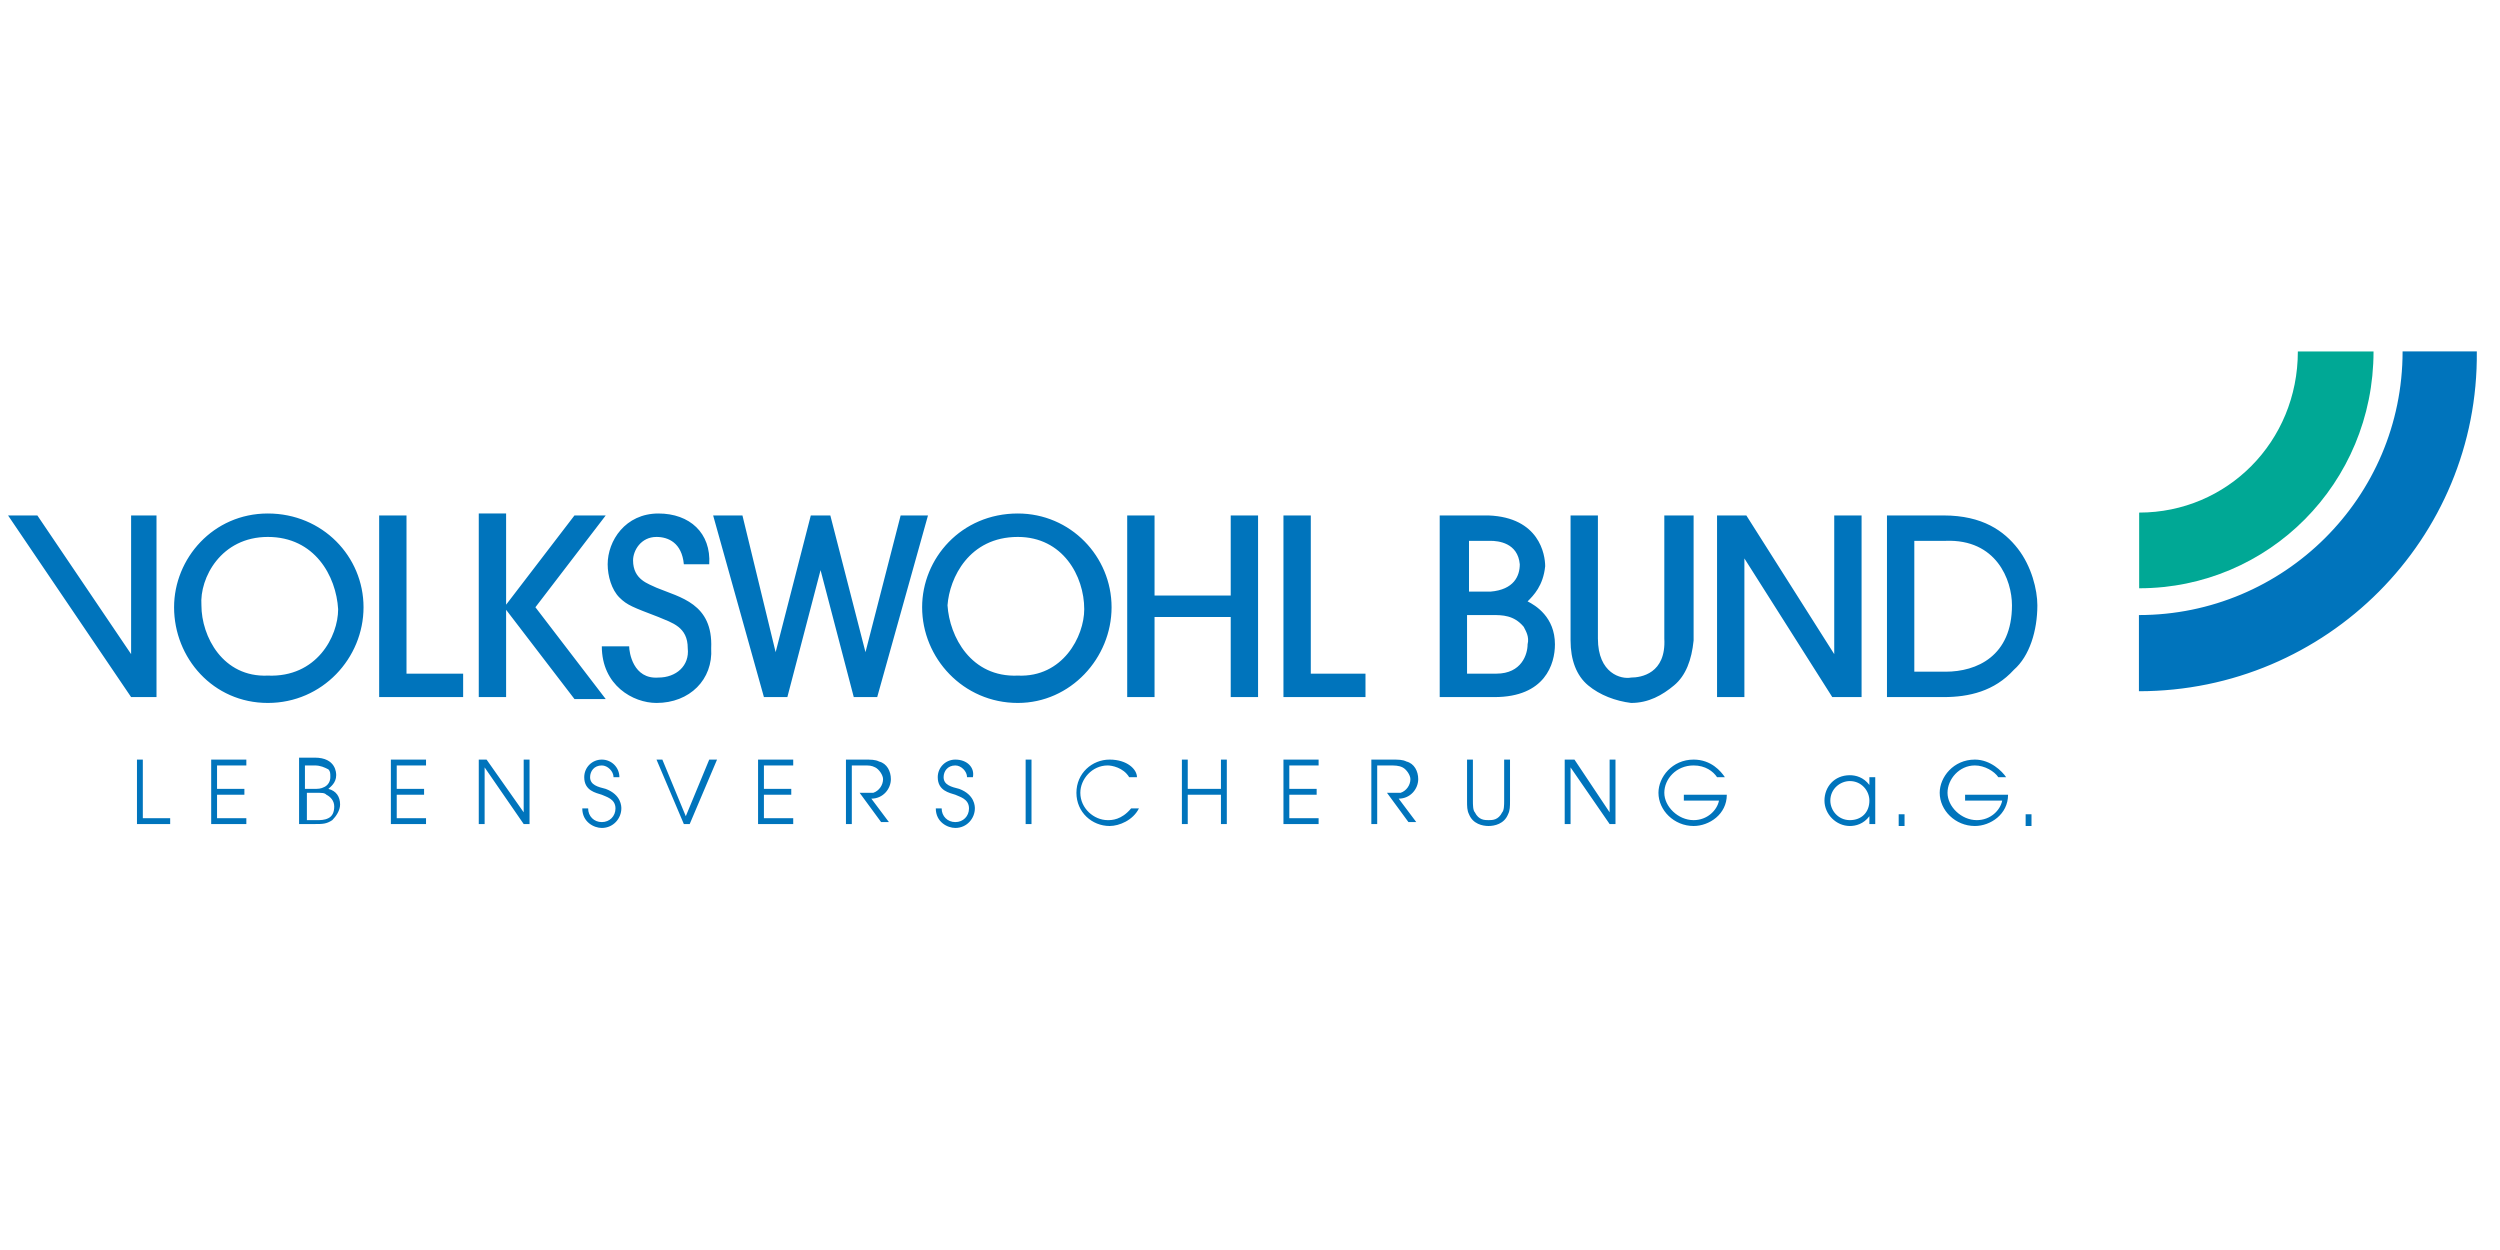
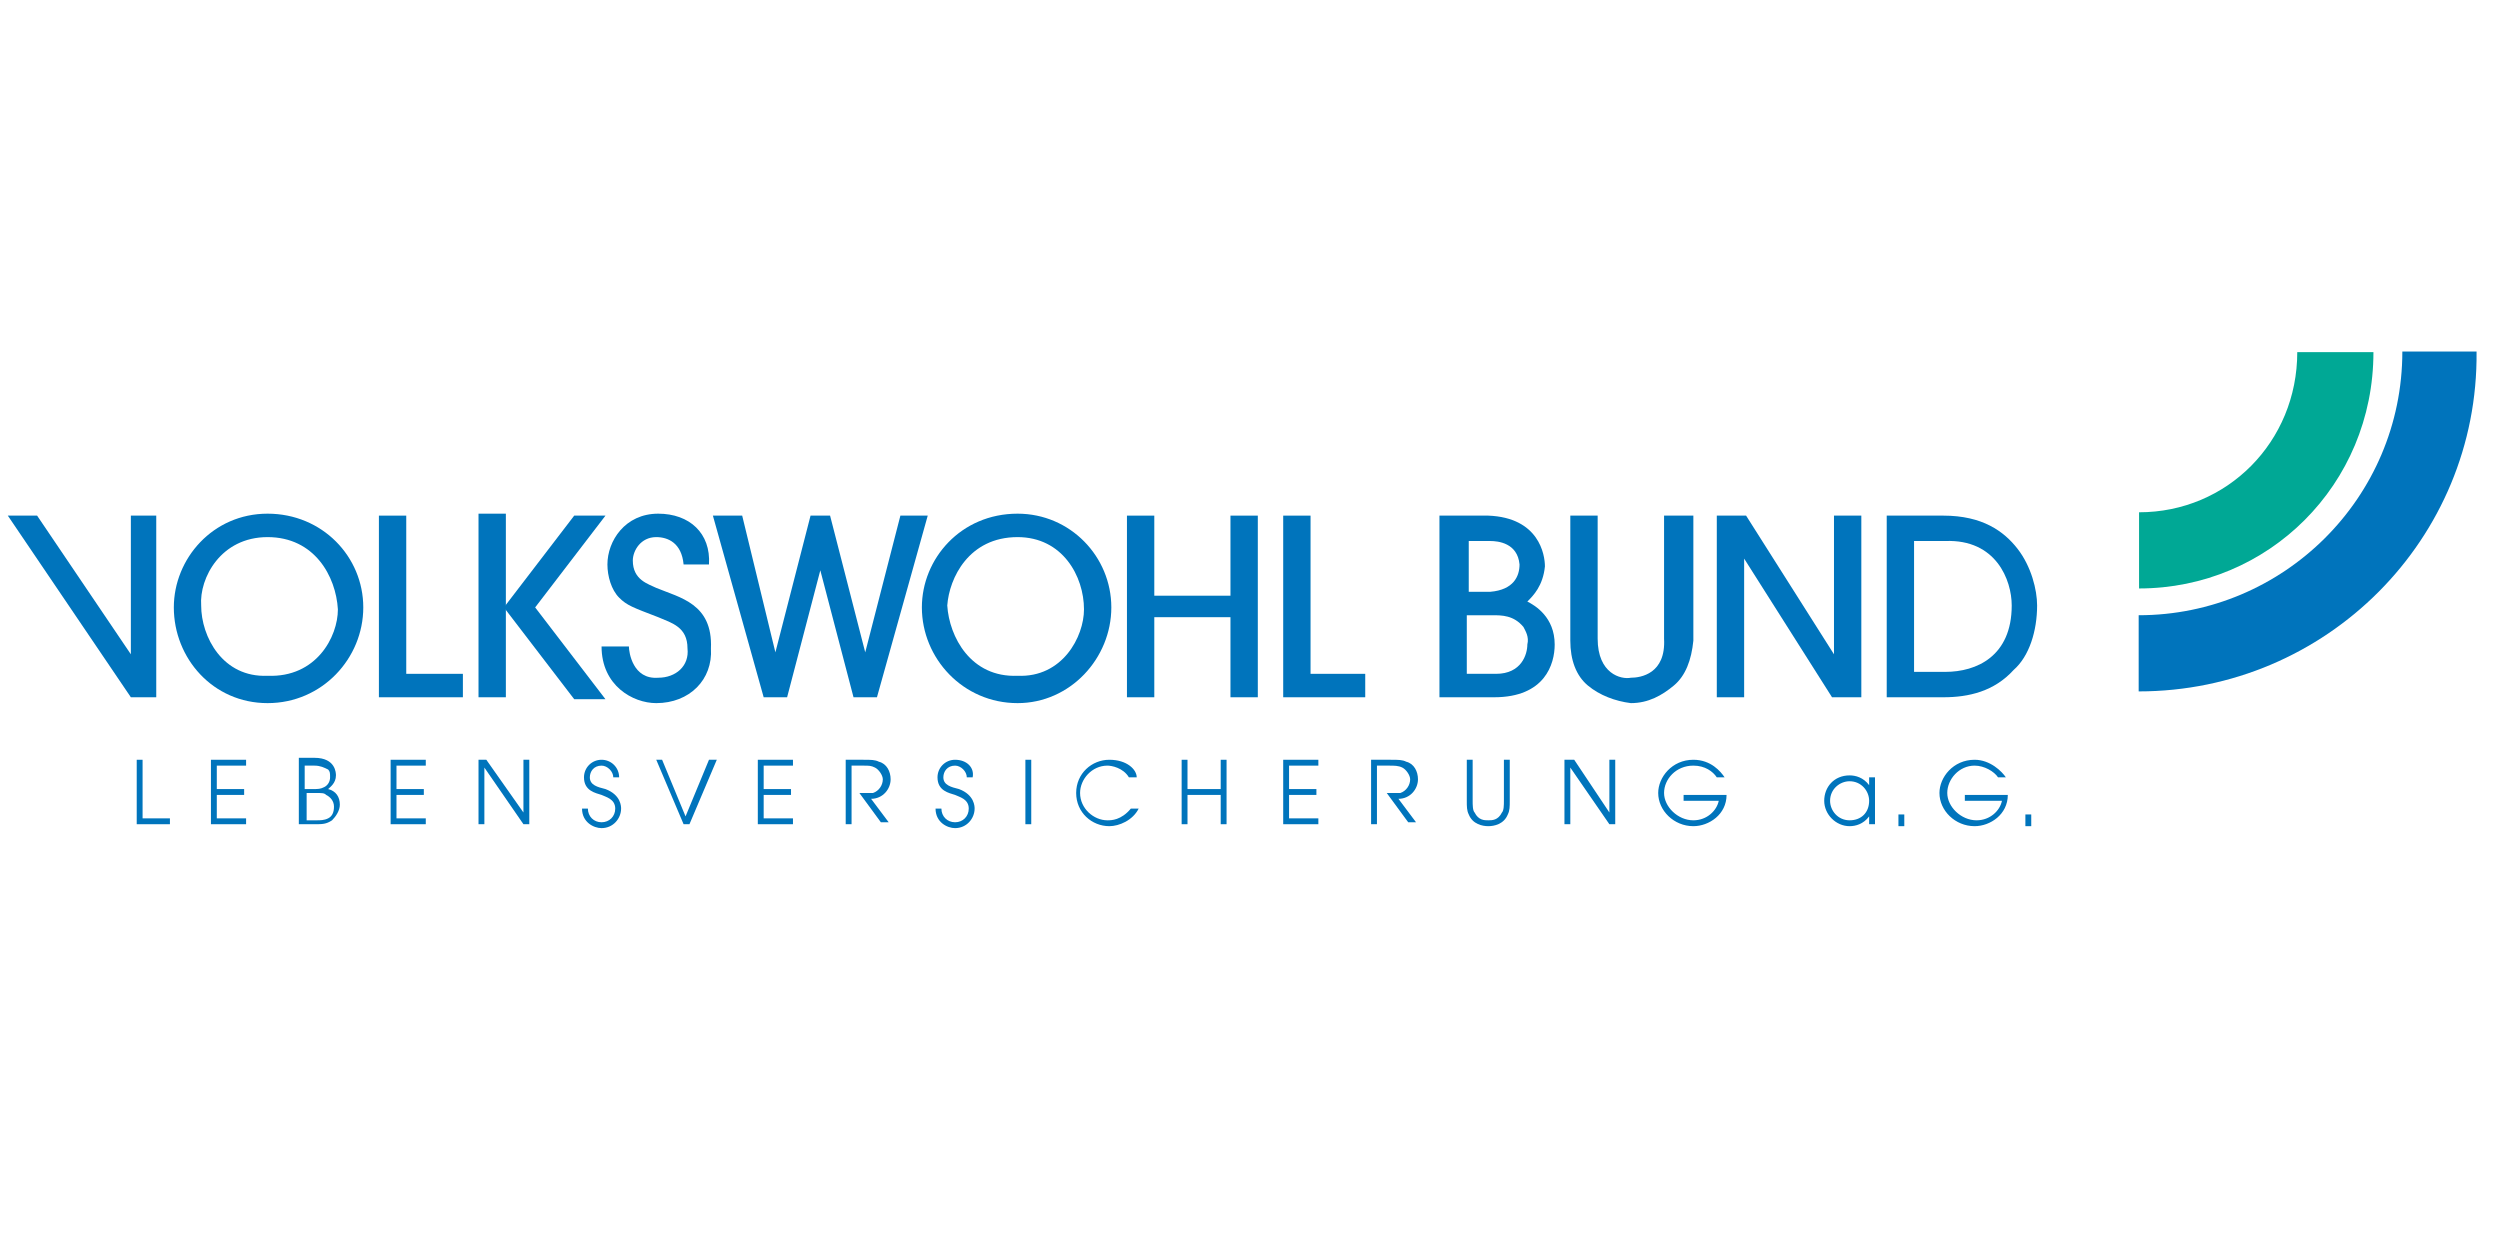
- <svg xmlns="http://www.w3.org/2000/svg" xmlns:xlink="http://www.w3.org/1999/xlink" version="1.1" id="svg2675" x="0px" y="0px" viewBox="0 0 128 64" style="enable-background:new 0 0 128 64;" xml:space="preserve">
+ <svg xmlns="http://www.w3.org/2000/svg" version="1.1" id="svg8" x="0px" y="0px" viewBox="0 0 128 64" style="enable-background:new 0 0 128 64;" xml:space="preserve">
  <style type="text/css">
	.st0{fill:#0074BC;}
- 	.st1{clip-path:url(#SVGID_00000111912371823391128010000011678038422063074722_);}
- 	.st2{fill:#00A895;}
+ 	.st1{fill:#00A895;}
</style>
-   <g id="layer1" transform="translate(-192.6872,-497.4091)">
-     <path id="path2486" class="st0" d="M315.7,515.4c0,7.5-6.1,13.5-13.5,13.5v3.9c9.6,0,17.4-7.8,17.3-17.4H315.7z M206.4,523.7   c-2.8,0-4.8,2.3-4.8,4.8c0,2.6,2,4.9,4.8,4.9c2.8,0,4.9-2.3,4.9-4.9C211.3,525.9,209.2,523.7,206.4,523.7z M226.4,523.7   c-1.7,0-2.6,1.4-2.6,2.6c0,0.6,0.2,1.3,0.6,1.7c0.4,0.4,0.7,0.5,2,1c0.7,0.3,1.5,0.5,1.5,1.6c0.1,0.9-0.6,1.5-1.5,1.5   c-1.3,0.1-1.5-1.3-1.5-1.6h-1.4c0,2,1.6,2.9,2.8,2.9c1.7,0,2.9-1.2,2.8-2.8c0.1-2.3-1.6-2.6-2.8-3.1c-0.4-0.2-1.2-0.4-1.2-1.4   c0-0.5,0.4-1.2,1.2-1.2c0.6,0,1.3,0.3,1.4,1.4h1.3C229.1,524.7,228,523.7,226.4,523.7z M244.8,523.7c-2.9,0-4.9,2.3-4.9,4.8   c0,2.6,2.1,4.9,4.9,4.9c2.7,0,4.8-2.3,4.8-4.9C249.6,525.9,247.5,523.7,244.8,523.7z M193.1,523.8l6.3,9.3h1.3v-9.3h-1.3v7.1   l-4.8-7.1H193.1z M212.1,523.8v9.3h4.3v-1.2h-2.9v-8.1H212.1z M217.2,523.8v9.3h1.4v-4.7v-4.7H217.2z M218.5,528.5l3.6,4.7h1.6   l-3.6-4.7l3.6-4.7h-1.6L218.5,528.5z M229.2,523.8l2.6,9.3h1.2l1.7-6.5l1.7,6.5h1.2l2.6-9.3h-1.4l-1.8,7l-1.8-7h-1l-1.8,7l-1.7-7   H229.2z M250.4,523.8v9.3h1.4v-4.1h3.9v4.1h1.4v-9.3h-1.4v4.1h-3.9v-4.1H250.4z M258.4,523.8v9.3h4.2v-1.2h-2.8v-8.1H258.4z    M266.4,523.8v9.3h2.8c2.6,0,3.1-1.7,3.1-2.7c0-1.4-1-2-1.4-2.2c0.3-0.3,0.8-0.8,0.9-1.8c0-0.6-0.3-2.5-2.9-2.6H266.4z    M273.1,523.8v6.4c0,1,0.3,1.8,0.9,2.3c0.6,0.5,1.4,0.8,2.2,0.9c0.9,0,1.6-0.4,2.2-0.9c0.6-0.5,0.9-1.3,1-2.3v-6.4h-1.5v6.3   c0.1,1.8-1.2,2-1.7,2c-0.5,0.1-1.7-0.2-1.7-2v-6.3H273.1z M280.6,523.8v9.3h1.4V526l4.5,7.1h1.5v-9.3h-1.4v7.1l-4.5-7.1H280.6z    M289.3,523.8v9.3h2.9c1.3,0,2.6-0.3,3.6-1.4c0.8-0.7,1.2-2,1.2-3.3c0-0.8-0.3-2-1-2.9c-0.7-0.9-1.8-1.7-3.8-1.7H289.3z    M206.4,524.9c2.4,0,3.5,2,3.6,3.7c0,1.4-1.1,3.5-3.6,3.4c-2.3,0.1-3.4-2-3.4-3.6C202.9,527,204,524.9,206.4,524.9z M244.8,524.9   c2.3,0,3.4,2,3.4,3.7c0,1.4-1.1,3.5-3.4,3.4c-2.4,0.1-3.5-2-3.6-3.6C241.3,527,242.3,524.9,244.8,524.9z M269,525.1   c0.4,0,1.4,0.1,1.5,1.2c0,0.6-0.3,1.3-1.5,1.4h-1.1v-2.6h1C268.9,525.1,268.9,525.1,269,525.1z M290.7,525.1h1.6   c2.6-0.1,3.4,2,3.4,3.3c0,2.6-1.8,3.4-3.4,3.4h-1.6V525.1z M267.9,528.9h1.2c0.5,0,1.1,0,1.6,0.6c0.1,0.2,0.3,0.5,0.2,0.9   c0,0.5-0.3,1.5-1.6,1.5h-1.5V528.9z M223.5,536.3c-0.5,0-0.9,0.4-0.9,0.9c0,0.7,0.6,0.8,0.9,0.9c0.2,0.1,0.7,0.2,0.7,0.7   c0,0.4-0.3,0.7-0.7,0.7c-0.4,0-0.7-0.3-0.7-0.7h-0.3c0,0.7,0.6,1,1,1c0.6,0,1-0.5,1-1c0-0.1,0-0.7-0.8-1c-0.4-0.1-0.8-0.2-0.8-0.6   c0-0.3,0.2-0.6,0.6-0.6c0.3,0,0.6,0.3,0.6,0.6h0.3C224.4,536.7,224,536.3,223.5,536.3z M241.6,536.3c-0.5,0-0.9,0.4-0.9,0.9   c0,0.7,0.6,0.8,0.9,0.9c0.2,0.1,0.7,0.2,0.7,0.7c0,0.4-0.3,0.7-0.7,0.7c-0.4,0-0.7-0.3-0.7-0.7h-0.3c0,0.7,0.6,1,1,1   c0.6,0,1-0.5,1-1c0-0.1,0-0.7-0.8-1c-0.4-0.1-0.8-0.2-0.8-0.6c0-0.3,0.2-0.6,0.6-0.6c0.3,0,0.6,0.3,0.6,0.6h0.3   C242.6,536.7,242.2,536.3,241.6,536.3z M249.5,536.3c-0.9,0-1.7,0.7-1.7,1.7c0,1,0.8,1.7,1.7,1.7c0.5,0,1.2-0.3,1.5-0.9h-0.4   c-0.5,0.6-1,0.6-1.2,0.6c-0.7,0-1.4-0.6-1.4-1.4c0-0.7,0.6-1.4,1.4-1.4c0.2,0,0.8,0.1,1.1,0.6h0.4   C250.9,536.8,250.4,536.3,249.5,536.3z M279.4,536.3c-1.1,0-1.8,0.9-1.8,1.7c0,0.9,0.8,1.7,1.8,1.7c0.8,0,1.7-0.6,1.7-1.6h-2.2v0.3   h1.8c-0.1,0.5-0.6,1-1.3,1c-0.8,0-1.5-0.7-1.5-1.4s0.6-1.4,1.5-1.4c0.6,0,1,0.3,1.2,0.6h0.4C280.8,536.9,280.3,536.3,279.4,536.3z    M293.8,536.3c-1.1,0-1.8,0.9-1.8,1.7c0,0.9,0.8,1.7,1.8,1.7c0.8,0,1.7-0.6,1.7-1.6h-2.2v0.3h1.9c-0.1,0.5-0.6,1-1.3,1   c-0.8,0-1.5-0.7-1.5-1.4s0.6-1.4,1.4-1.4c0.5,0,1,0.3,1.2,0.6h0.4C295.2,536.9,294.6,536.3,293.8,536.3z M199.7,536.3v3.3h1.7v-0.3   h-1.4v-3H199.7z M203.5,536.3v3.3h1.8v-0.3h-1.5v-1.2h1.4v-0.3h-1.4v-1.2h1.5v-0.3H203.5z M208,536.3v3.3h0.8c0.4,0,0.6,0,0.9-0.2   c0.2-0.2,0.4-0.5,0.4-0.8c0-0.4-0.2-0.7-0.6-0.8c0.1-0.1,0.4-0.3,0.4-0.7c0-0.1,0-0.9-1.1-0.9H208z M212.7,536.3v3.3h1.8v-0.3H213   v-1.2h1.4v-0.3H213v-1.2h1.5v-0.3H212.7z M217.2,536.3v3.3h0.3v-2.9l2,2.9h0.3v-3.3h-0.3v2.7h0l-1.9-2.7H217.2z M226.3,536.3   l1.4,3.3h0.3l1.4-3.3H229l-1.2,2.9l-1.2-2.9H226.3z M231.5,536.3v3.3h1.8v-0.3h-1.5v-1.2h1.4v-0.3h-1.4v-1.2h1.5v-0.3H231.5z    M236,536.3v3.3h0.3v-3h0.6c0.3,0,0.4,0,0.6,0.1c0.2,0.1,0.4,0.4,0.4,0.6c0,0.3-0.2,0.6-0.5,0.7c-0.1,0-0.3,0-0.7,0l1.1,1.5h0.4   l-0.9-1.2c0.6,0,1-0.5,1-1c0-0.4-0.2-0.8-0.6-0.9c-0.2-0.1-0.4-0.1-0.8-0.1H236z M245.2,536.3v3.3h0.3v-3.3H245.2z M253.2,536.3   v3.3h0.3v-1.5h1.7v1.5h0.3v-3.3h-0.3v1.5h-1.7v-1.5H253.2z M258.4,536.3v3.3h1.8v-0.3h-1.5v-1.2h1.4v-0.3h-1.4v-1.2h1.5v-0.3H258.4   z M262.9,536.3v3.3h0.3v-3h0.6c0.3,0,0.5,0,0.7,0.1c0.2,0.1,0.4,0.4,0.4,0.6c0,0.3-0.2,0.6-0.5,0.7c-0.1,0-0.3,0-0.7,0l1.1,1.5h0.4   l-0.9-1.2c0.6,0,1-0.5,1-1c0-0.4-0.2-0.8-0.6-0.9c-0.2-0.1-0.4-0.1-0.8-0.1H262.9z M267.8,536.3v2.1c0,0.3,0,0.5,0.1,0.7   c0.2,0.5,0.7,0.6,1,0.6c0.3,0,0.8-0.1,1-0.6c0.1-0.2,0.1-0.4,0.1-0.7v-2.1h-0.3v2.1c0,0.2,0,0.5-0.1,0.6c-0.2,0.4-0.5,0.4-0.7,0.4   c-0.2,0-0.5,0-0.7-0.4c-0.1-0.1-0.1-0.4-0.1-0.6v-2.1H267.8z M272.8,536.3v3.3h0.3v-2.9h0l2,2.9h0.3v-3.3h-0.3v2.7h0l-1.8-2.7   H272.8z M208.4,536.6h0.4c0.3,0,0.5,0.1,0.7,0.2c0.1,0.1,0.1,0.2,0.1,0.4c0,0.2-0.1,0.4-0.3,0.5c-0.2,0.1-0.3,0.1-0.6,0.1h-0.4   V536.6z M287.4,537.1c-0.8,0-1.3,0.6-1.3,1.3c0,0.7,0.6,1.3,1.3,1.3c0.3,0,0.7-0.1,1-0.5v0.4h0.3v-2.4h-0.3v0.4   C288.1,537.2,287.7,537.1,287.4,537.1z M287.4,537.4c0.6,0,1,0.5,1,1c0,0.6-0.4,1-1,1c-0.6,0-1-0.5-1-1   C286.4,537.8,286.9,537.4,287.4,537.4z M208.4,538h0.4c0.4,0,0.5,0,0.6,0.1c0.2,0.1,0.4,0.3,0.4,0.6c0,0.3-0.1,0.5-0.3,0.6   c-0.2,0.1-0.4,0.1-0.6,0.1h-0.5V538z M289.9,539.1v0.6h0.3v-0.6H289.9z M296.4,539.1v0.6h0.3v-0.6H296.4z" />
-     <g id="g2618" transform="matrix(1.25,0,0,-1.25,-150.3128,1515.565)">
-       <g>
-         <defs>
-           <rect id="SVGID_1_" x="262.1" y="776.5" width="126.4" height="26.2" />
-         </defs>
-         <clipPath id="SVGID_00000031897122646446078480000017471718651280389817_">
-           <use xlink:href="#SVGID_1_" style="overflow:visible;" />
-         </clipPath>
-         <g id="g2620" style="clip-path:url(#SVGID_00000031897122646446078480000017471718651280389817_);">
-           <g id="g2626" transform="translate(553.92,814.529)">
-             <path id="path2628" class="st2" d="M-182.3-14.4c0-5.4-4.3-9.7-9.6-9.7v3.1c3.6,0,6.5,2.9,6.5,6.6H-182.3" />
-           </g>
-           <g id="g2630" transform="translate(566.097,814.529)">
- 				</g>
-         </g>
-       </g>
+   <path class="st0" d="M123,18c0,7.5-6.1,13.5-13.5,13.5v3.9c9.6,0,17.4-7.8,17.3-17.4H123z" />
+   <path class="st0" d="M33.7,26.3c-1.7,0-2.6,1.4-2.6,2.6c0,0.6,0.2,1.3,0.6,1.7c0.4,0.4,0.7,0.5,2,1c0.7,0.3,1.5,0.5,1.5,1.6  c0.1,0.9-0.6,1.5-1.5,1.5c-1.3,0.1-1.5-1.3-1.5-1.6h-1.4c0,2,1.6,2.9,2.8,2.9c1.7,0,2.9-1.2,2.8-2.8c0.1-2.3-1.6-2.6-2.8-3.1  c-0.4-0.2-1.2-0.4-1.2-1.4c0-0.5,0.4-1.2,1.2-1.2c0.6,0,1.3,0.3,1.4,1.4h1.3C36.4,27.3,35.3,26.3,33.7,26.3z" />
+   <polygon class="st0" points="0.4,26.4 6.7,35.7 8,35.7 8,26.4 6.7,26.4 6.7,33.5 1.9,26.4 " />
+   <polygon class="st0" points="19.4,26.4 19.4,35.7 23.7,35.7 23.7,34.5 20.8,34.5 20.8,26.4 " />
+   <polygon class="st0" points="24.5,26.4 24.5,35.7 25.9,35.7 25.9,31 25.9,26.3 24.5,26.3 " />
+   <polygon class="st0" points="25.8,31.1 29.4,35.8 31,35.8 27.4,31.1 31,26.4 29.4,26.4 " />
+   <polygon class="st0" points="36.5,26.4 39.1,35.7 40.3,35.7 42,29.2 43.7,35.7 44.9,35.7 47.5,26.4 46.1,26.4 44.3,33.4 42.5,26.4   41.5,26.4 39.7,33.4 38,26.4 " />
+   <polygon class="st0" points="57.7,26.4 57.7,35.7 59.1,35.7 59.1,31.6 63,31.6 63,35.7 64.4,35.7 64.4,26.4 63,26.4 63,30.5   59.1,30.5 59.1,26.4 " />
+   <polygon class="st0" points="65.7,26.4 65.7,35.7 69.9,35.7 69.9,34.5 67.1,34.5 67.1,26.4 " />
+   <path class="st0" d="M80.4,26.4v6.4c0,1,0.3,1.8,0.9,2.3s1.4,0.8,2.2,0.9c0.9,0,1.6-0.4,2.2-0.9s0.9-1.3,1-2.3v-6.4h-1.5v6.3  c0.1,1.8-1.2,2-1.7,2c-0.5,0.1-1.7-0.2-1.7-2v-6.3H80.4z" />
+   <polygon class="st0" points="87.9,26.4 87.9,35.7 89.3,35.7 89.3,28.6 93.8,35.7 95.3,35.7 95.3,26.4 93.9,26.4 93.9,33.5   89.4,26.4 " />
+   <path class="st0" d="M13.7,26.3c-2.8,0-4.8,2.3-4.8,4.8c0,2.6,2,4.9,4.8,4.9s4.9-2.3,4.9-4.9C18.6,28.5,16.5,26.3,13.7,26.3z   M13.7,34.6c-2.3,0.1-3.4-2-3.4-3.6c-0.1-1.4,1-3.5,3.4-3.5c2.4,0,3.5,2,3.6,3.7C17.3,32.6,16.2,34.7,13.7,34.6z" />
+   <path class="st0" d="M52.1,26.3c-2.9,0-4.9,2.3-4.9,4.8c0,2.6,2.1,4.9,4.9,4.9c2.7,0,4.8-2.3,4.8-4.9C56.9,28.5,54.8,26.3,52.1,26.3  z M52.1,34.6c-2.4,0.1-3.5-2-3.6-3.6c0.1-1.4,1.1-3.5,3.6-3.5c2.3,0,3.4,2,3.4,3.7C55.5,32.6,54.4,34.7,52.1,34.6z" />
+   <path class="st0" d="M103.3,28.1c-0.7-0.9-1.8-1.7-3.8-1.7h-2.9v0v9.3h2.9c1.3,0,2.6-0.3,3.6-1.4c0.8-0.7,1.2-2,1.2-3.3  C104.3,30.2,104,29,103.3,28.1z M99.6,34.4H98v-6.7h1.6c2.6-0.1,3.4,2,3.4,3.3C103,33.6,101.2,34.4,99.6,34.4z" />
+   <path class="st0" d="M78.2,30.8c0.3-0.3,0.8-0.8,0.9-1.8c0-0.6-0.3-2.5-2.9-2.6h-2.5v9.3h2.8c2.6,0,3.1-1.7,3.1-2.7  C79.6,31.6,78.6,31,78.2,30.8z M75.2,27.7h1c0,0,0,0,0.1,0c0.4,0,1.4,0.1,1.5,1.2c0,0.6-0.3,1.3-1.5,1.4h-1.1V27.7z M78.2,33  c0,0.5-0.3,1.5-1.6,1.5h-1.5v-3h0.1h1.2c0.5,0,1.1,0,1.6,0.6C78.1,32.3,78.3,32.6,78.2,33z" />
+   <path class="st0" d="M30.8,38.9c-0.5,0-0.9,0.4-0.9,0.9c0,0.7,0.6,0.8,0.9,0.9c0.2,0.1,0.7,0.2,0.7,0.7c0,0.4-0.3,0.7-0.7,0.7  s-0.7-0.3-0.7-0.7h-0.3c0,0.7,0.6,1,1,1c0.6,0,1-0.5,1-1c0-0.1,0-0.7-0.8-1c-0.4-0.1-0.8-0.2-0.8-0.6c0-0.3,0.2-0.6,0.6-0.6  c0.3,0,0.6,0.3,0.6,0.6h0.3C31.7,39.3,31.3,38.9,30.8,38.9z" />
+   <path class="st0" d="M48.9,38.9c-0.5,0-0.9,0.4-0.9,0.9c0,0.7,0.6,0.8,0.9,0.9c0.2,0.1,0.7,0.2,0.7,0.7c0,0.4-0.3,0.7-0.7,0.7  s-0.7-0.3-0.7-0.7h-0.3c0,0.7,0.6,1,1,1c0.6,0,1-0.5,1-1c0-0.1,0-0.7-0.8-1c-0.4-0.1-0.8-0.2-0.8-0.6c0-0.3,0.2-0.6,0.6-0.6  c0.3,0,0.6,0.3,0.6,0.6h0.3C49.9,39.3,49.5,38.9,48.9,38.9z" />
+   <path class="st0" d="M56.8,38.9c-0.9,0-1.7,0.7-1.7,1.7s0.8,1.7,1.7,1.7c0.5,0,1.2-0.3,1.5-0.9h-0.4c-0.5,0.6-1,0.6-1.2,0.6  c-0.7,0-1.4-0.6-1.4-1.4c0-0.7,0.6-1.4,1.4-1.4c0.2,0,0.8,0.1,1.1,0.6h0.4C58.2,39.4,57.7,38.9,56.8,38.9z" />
+   <path class="st0" d="M86.7,38.9c-1.1,0-1.8,0.9-1.8,1.7c0,0.9,0.8,1.7,1.8,1.7c0.8,0,1.7-0.6,1.7-1.6h-2.2V41H88  c-0.1,0.5-0.6,1-1.3,1c-0.8,0-1.5-0.7-1.5-1.4s0.6-1.4,1.5-1.4c0.6,0,1,0.3,1.2,0.6h0.4C88.1,39.5,87.6,38.9,86.7,38.9z" />
+   <path class="st0" d="M101.1,38.9c-1.1,0-1.8,0.9-1.8,1.7c0,0.9,0.8,1.7,1.8,1.7c0.8,0,1.7-0.6,1.7-1.6h-2.2V41h1.9  c-0.1,0.5-0.6,1-1.3,1c-0.8,0-1.5-0.7-1.5-1.4s0.6-1.4,1.4-1.4c0.5,0,1,0.3,1.2,0.6h0.4C102.5,39.5,101.9,38.9,101.1,38.9z" />
+   <polygon class="st0" points="7,38.9 7,42.2 8.7,42.2 8.7,41.9 7.3,41.9 7.3,38.9 " />
+   <polygon class="st0" points="10.8,38.9 10.8,42.2 12.6,42.2 12.6,41.9 11.1,41.9 11.1,40.7 12.5,40.7 12.5,40.4 11.1,40.4   11.1,39.2 12.6,39.2 12.6,38.9 " />
+   <polygon class="st0" points="20,38.9 20,42.2 21.8,42.2 21.8,41.9 20.3,41.9 20.3,40.7 21.7,40.7 21.7,40.4 20.3,40.4 20.3,39.2   21.8,39.2 21.8,38.9 " />
+   <polygon class="st0" points="24.5,38.9 24.5,42.2 24.8,42.2 24.8,39.3 26.8,42.2 27.1,42.2 27.1,38.9 26.8,38.9 26.8,41.6   26.8,41.6 24.9,38.9 " />
+   <polygon class="st0" points="33.6,38.9 35,42.2 35.3,42.2 36.7,38.9 36.3,38.9 35.1,41.8 33.9,38.9 " />
+   <polygon class="st0" points="38.8,38.9 38.8,42.2 40.6,42.2 40.6,41.9 39.1,41.9 39.1,40.7 40.5,40.7 40.5,40.4 39.1,40.4   39.1,39.2 40.6,39.2 40.6,38.9 " />
+   <path class="st0" d="M43.3,38.9v3.3h0.3v-3h0.6c0.3,0,0.4,0,0.6,0.1c0.2,0.1,0.4,0.4,0.4,0.6c0,0.3-0.2,0.6-0.5,0.7  c-0.1,0-0.3,0-0.7,0l1.1,1.5h0.4l-0.9-1.2c0.6,0,1-0.5,1-1c0-0.4-0.2-0.8-0.6-0.9c-0.2-0.1-0.4-0.1-0.8-0.1L43.3,38.9L43.3,38.9z" />
+   <rect x="52.5" y="38.9" class="st0" width="0.3" height="3.3" />
+   <polygon class="st0" points="60.5,38.9 60.5,42.2 60.8,42.2 60.8,40.7 62.5,40.7 62.5,42.2 62.8,42.2 62.8,38.9 62.5,38.9   62.5,40.4 60.8,40.4 60.8,38.9 " />
+   <polygon class="st0" points="65.7,38.9 65.7,42.2 67.5,42.2 67.5,41.9 66,41.9 66,40.7 67.4,40.7 67.4,40.4 66,40.4 66,39.2   67.5,39.2 67.5,38.9 " />
+   <path class="st0" d="M70.2,38.9v3.3h0.3v-3h0.6c0.3,0,0.5,0,0.7,0.1s0.4,0.4,0.4,0.6c0,0.3-0.2,0.6-0.5,0.7c-0.1,0-0.3,0-0.7,0  l1.1,1.5h0.4l-0.9-1.2c0.6,0,1-0.5,1-1c0-0.4-0.2-0.8-0.6-0.9c-0.2-0.1-0.4-0.1-0.8-0.1L70.2,38.9L70.2,38.9z" />
+   <path class="st0" d="M75.1,38.9V41c0,0.3,0,0.5,0.1,0.7c0.2,0.5,0.7,0.6,1,0.6s0.8-0.1,1-0.6c0.1-0.2,0.1-0.4,0.1-0.7v-2.1H77V41  c0,0.2,0,0.5-0.1,0.6C76.7,42,76.4,42,76.2,42s-0.5,0-0.7-0.4c-0.1-0.1-0.1-0.4-0.1-0.6v-2.1H75.1z" />
+   <polygon class="st0" points="80.1,38.9 80.1,42.2 80.4,42.2 80.4,39.3 80.4,39.3 82.4,42.2 82.7,42.2 82.7,38.9 82.4,38.9   82.4,41.6 82.4,41.6 80.6,38.9 " />
+   <path class="st0" d="M95.7,39.8v0.4c-0.3-0.4-0.7-0.5-1-0.5c-0.8,0-1.3,0.6-1.3,1.3s0.6,1.3,1.3,1.3c0.3,0,0.7-0.1,1-0.5v0.4H96  v-2.4H95.7z M94.7,42c-0.6,0-1-0.5-1-1c0-0.6,0.5-1,1-1c0.6,0,1,0.5,1,1C95.7,41.6,95.3,42,94.7,42z" />
+   <path class="st0" d="M16.8,40.4c0.1-0.1,0.4-0.3,0.4-0.7c0-0.1,0-0.9-1.1-0.9h-0.8v0.1v3.3h0.8c0.4,0,0.6,0,0.9-0.2  c0.2-0.2,0.4-0.5,0.4-0.8C17.4,40.8,17.2,40.5,16.8,40.4z M15.6,39.2L15.6,39.2h0.5c0.3,0,0.5,0.1,0.7,0.2c0.1,0.1,0.1,0.2,0.1,0.4  s-0.1,0.4-0.3,0.5c-0.2,0.1-0.3,0.1-0.6,0.1h-0.4V39.2z M16.8,41.9C16.6,42,16.4,42,16.2,42h-0.5v-1.4h0.4c0.4,0,0.5,0,0.6,0.1  c0.2,0.1,0.4,0.3,0.4,0.6S17,41.8,16.8,41.9z" />
+   <rect x="97.2" y="41.7" class="st0" width="0.3" height="0.6" />
+   <rect x="103.7" y="41.7" class="st0" width="0.3" height="0.6" />
+   <g id="g2620">
+     <g id="g2626" transform="translate(553.92,814.529)">
+       <path id="path2628" class="st1" d="M-432.4-796.5c0,6.8-5.4,12.1-12,12.1v-3.9c4.5,0,8.1-3.6,8.1-8.2H-432.4" />
    </g>
+     <g id="g2630" transform="translate(566.097,814.529)">
+ 	</g>
  </g>
</svg>
